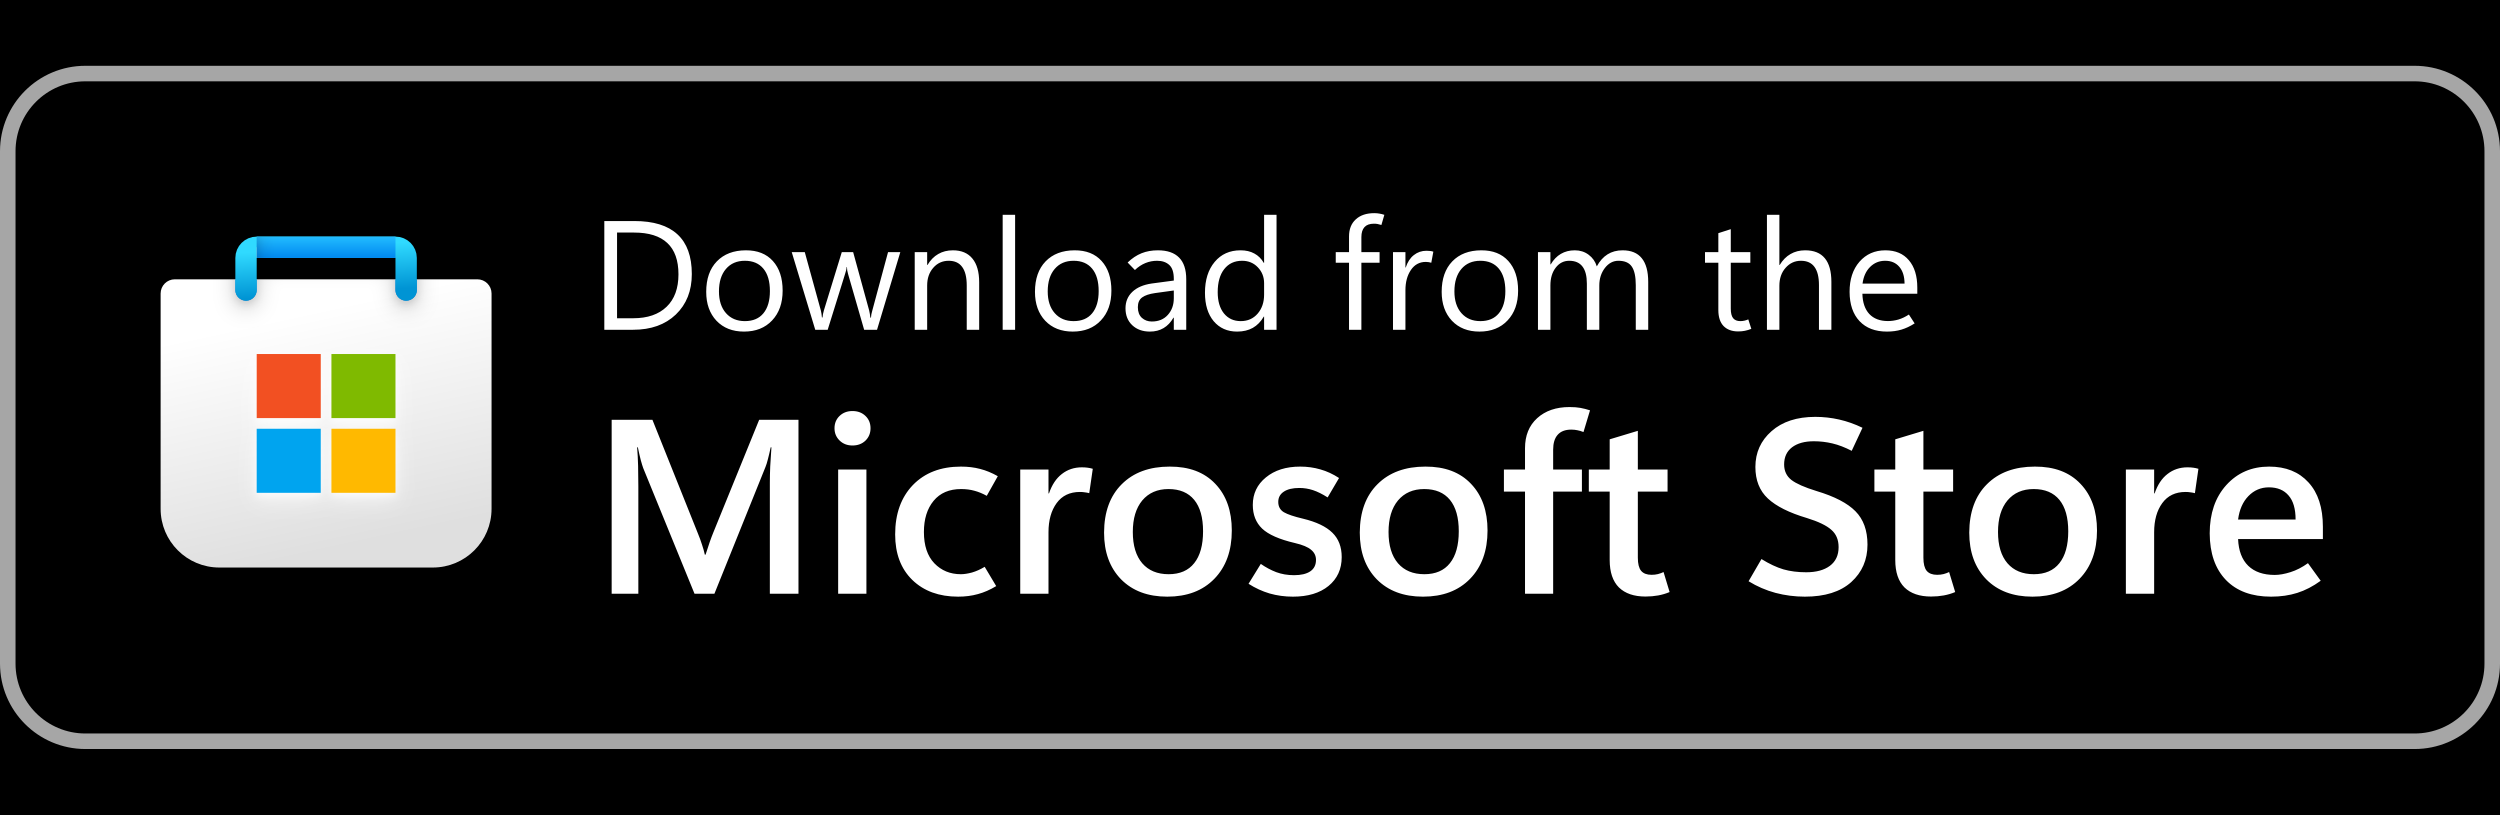
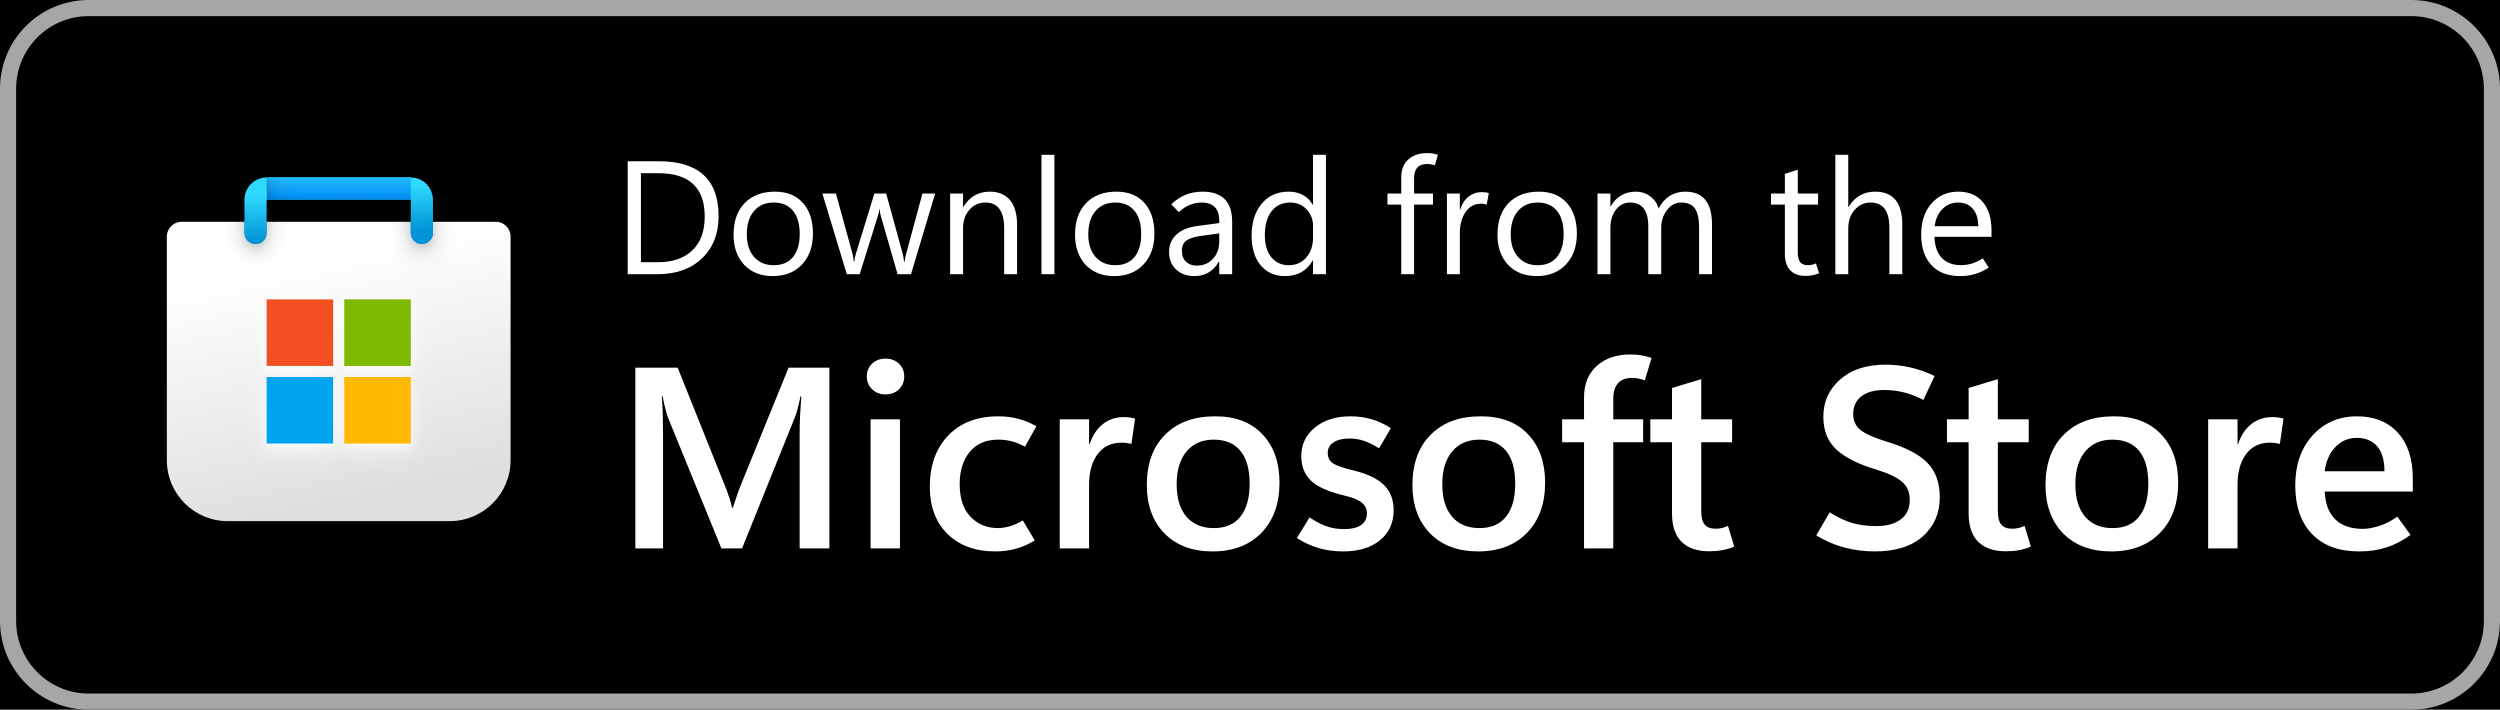
- <svg xmlns="http://www.w3.org/2000/svg" width="135" height="44" viewBox="0 0 161 44" fill="none">
-   <rect x="-5" y="-5" width="171" height="54" fill="#000000" />
-   <rect x="0.5" y="0.5" width="160" height="43" rx="5" ry="5" stroke="#a6a6a6" stroke-width="1" fill="none" />
+ <svg xmlns="http://www.w3.org/2000/svg" width="155" height="44" viewBox="0 0 155 44" fill="none">
+   <rect width="155" height="44" fill="#000000" />
+   <rect x="0.5" y="0.5" width="154" height="43" rx="5" ry="5" stroke="#a6a6a6" stroke-width="1" fill="none" />
  <g clip-path="url(#clip0_1049_9370)">
    <g clip-path="url(#clip1_1049_9370)">
      <path d="M10.344 14.667C10.344 14.16 10.754 13.75 11.26 13.75H30.74C31.246 13.75 31.656 14.16 31.656 14.667V28.531C31.656 30.62 29.963 32.312 27.875 32.312H14.125C12.037 32.312 10.344 30.62 10.344 28.531V14.667Z" fill="url(#paint0_linear_1049_9370)" />
      <mask id="mask0_1049_9370" style="mask-type:alpha" maskUnits="userSpaceOnUse" x="10" y="13" width="22" height="20">
        <path d="M10.344 14.667C10.344 14.16 10.754 13.75 11.26 13.75H30.74C31.246 13.75 31.656 14.16 31.656 14.667V28.531C31.656 30.62 29.963 32.312 27.875 32.312H14.125C12.037 32.312 10.344 30.62 10.344 28.531V14.667Z" fill="url(#paint1_linear_1049_9370)" />
      </mask>
      <g mask="url(#mask0_1049_9370)">
        <g filter="url(#filter0_dd_1049_9370)">
          <path d="M15.844 14.438V11.688H26.156V14.438" stroke="url(#paint2_linear_1049_9370)" stroke-width="1.375" stroke-linecap="round" />
        </g>
      </g>
      <g filter="url(#filter1_dd_1049_9370)">
        <path d="M20.657 18.562H16.532V22.688H20.657V18.562Z" fill="#F25022" />
        <path d="M25.469 18.562H21.344V22.688H25.469V18.562Z" fill="#7FBA00" />
        <path d="M25.469 23.375H21.344V27.5H25.469V23.375Z" fill="#FFB900" />
        <path d="M20.656 23.375H16.531V27.5H20.656V23.375Z" fill="#00A4EF" />
      </g>
      <path d="M15.844 14.438V12.375C15.844 11.995 16.152 11.688 16.531 11.688H25.469C25.848 11.688 26.156 11.995 26.156 12.375V14.438" stroke="url(#paint3_linear_1049_9370)" stroke-width="1.375" stroke-linecap="round" />
      <rect x="16.531" y="11" width="8.938" height="1.375" fill="url(#paint4_linear_1049_9370)" />
      <mask id="mask1_1049_9370" style="mask-type:alpha" maskUnits="userSpaceOnUse" x="16" y="11" width="10" height="2">
        <rect x="16.531" y="11" width="8.938" height="1.375" fill="url(#paint5_linear_1049_9370)" />
      </mask>
      <g mask="url(#mask1_1049_9370)">
        <g filter="url(#filter2_dd_1049_9370)">
          <rect x="14.545" y="11.688" width="1.986" height="3.438" fill="#C4C4C4" />
        </g>
      </g>
    </g>
  </g>
  <path d="M38.918 17V9.998H40.852C42.085 9.998 43.01 10.283 43.625 10.852C44.243 11.419 44.553 12.272 44.553 13.411C44.553 14.492 44.209 15.361 43.523 16.019C42.839 16.673 41.922 17 40.773 17H38.918ZM39.738 10.74V16.258H40.783C41.701 16.258 42.416 16.012 42.927 15.521C43.438 15.029 43.693 14.332 43.693 13.431C43.693 12.532 43.454 11.86 42.976 11.414C42.5 10.965 41.786 10.74 40.832 10.74H39.738ZM47.912 17.117C47.173 17.117 46.582 16.884 46.14 16.419C45.7 15.95 45.48 15.33 45.48 14.559C45.48 13.722 45.708 13.068 46.164 12.596C46.62 12.124 47.242 11.886 48.029 11.883C48.775 11.88 49.356 12.109 49.773 12.571C50.192 13.034 50.402 13.67 50.402 14.48C50.402 15.281 50.176 15.921 49.724 16.399C49.274 16.878 48.671 17.117 47.912 17.117ZM47.971 16.443C48.488 16.443 48.885 16.276 49.162 15.94C49.442 15.602 49.582 15.125 49.582 14.51C49.582 13.882 49.442 13.4 49.162 13.065C48.882 12.726 48.485 12.557 47.971 12.557C47.456 12.557 47.05 12.732 46.75 13.084C46.45 13.435 46.301 13.917 46.301 14.529C46.301 15.122 46.452 15.589 46.755 15.931C47.058 16.273 47.463 16.443 47.971 16.443ZM57.98 12L56.481 17H55.651L54.616 13.411C54.59 13.32 54.572 13.243 54.562 13.182C54.556 13.117 54.55 13.042 54.543 12.957H54.523C54.517 13.042 54.505 13.115 54.489 13.177C54.473 13.239 54.45 13.317 54.421 13.411L53.303 17H52.502L50.988 12H51.828L52.863 15.76C52.88 15.815 52.893 15.88 52.902 15.955C52.915 16.03 52.925 16.115 52.932 16.209H52.971C52.977 16.137 52.987 16.064 53 15.989C53.013 15.911 53.033 15.831 53.059 15.75L54.211 12H54.943L55.978 15.77C55.995 15.831 56.008 15.9 56.018 15.975C56.031 16.046 56.042 16.128 56.052 16.219H56.091C56.094 16.154 56.102 16.084 56.115 16.009C56.132 15.934 56.151 15.854 56.174 15.77L57.19 12H57.98ZM63.059 17H62.258V14.148C62.258 13.618 62.16 13.221 61.965 12.957C61.773 12.69 61.483 12.557 61.096 12.557C60.695 12.557 60.363 12.708 60.1 13.011C59.839 13.31 59.709 13.69 59.709 14.148V17H58.908V12H59.709V12.83H59.728C59.917 12.514 60.148 12.278 60.422 12.122C60.695 11.963 61.011 11.883 61.369 11.883C61.916 11.883 62.334 12.06 62.624 12.415C62.914 12.767 63.059 13.276 63.059 13.943V17ZM64.572 17V9.598H65.373V17H64.572ZM69.084 17.117C68.345 17.117 67.754 16.884 67.311 16.419C66.872 15.95 66.652 15.33 66.652 14.559C66.652 13.722 66.88 13.068 67.336 12.596C67.792 12.124 68.413 11.886 69.201 11.883C69.947 11.88 70.528 12.109 70.944 12.571C71.364 13.034 71.574 13.67 71.574 14.48C71.574 15.281 71.348 15.921 70.895 16.399C70.446 16.878 69.842 17.117 69.084 17.117ZM69.143 16.443C69.66 16.443 70.057 16.276 70.334 15.94C70.614 15.602 70.754 15.125 70.754 14.51C70.754 13.882 70.614 13.4 70.334 13.065C70.054 12.726 69.657 12.557 69.143 12.557C68.628 12.557 68.221 12.732 67.922 13.084C67.622 13.435 67.473 13.917 67.473 14.529C67.473 15.122 67.624 15.589 67.927 15.931C68.23 16.273 68.635 16.443 69.143 16.443ZM76.394 17H75.593V16.219H75.573C75.401 16.518 75.188 16.743 74.934 16.893C74.683 17.042 74.39 17.117 74.055 17.117C73.586 17.117 73.207 16.98 72.917 16.707C72.627 16.434 72.482 16.071 72.482 15.618C72.482 15.192 72.629 14.838 72.922 14.559C73.215 14.279 73.63 14.1 74.167 14.021L75.593 13.831V13.719C75.593 13.299 75.495 13.001 75.3 12.825C75.105 12.646 74.844 12.557 74.519 12.557C74.258 12.557 74.007 12.605 73.767 12.703C73.526 12.801 73.299 12.95 73.088 13.152L72.619 12.669C72.899 12.399 73.197 12.2 73.513 12.073C73.829 11.946 74.18 11.883 74.567 11.883C75.173 11.883 75.629 12.039 75.935 12.352C76.241 12.661 76.394 13.126 76.394 13.748V17ZM75.593 14.969V14.471L74.387 14.637C74.019 14.689 73.742 14.782 73.557 14.915C73.371 15.049 73.278 15.258 73.278 15.545C73.278 15.844 73.365 16.074 73.537 16.233C73.713 16.39 73.926 16.468 74.177 16.468C74.61 16.468 74.953 16.326 75.207 16.043C75.464 15.76 75.593 15.402 75.593 14.969ZM81.389 16.15C81.203 16.473 80.967 16.715 80.681 16.878C80.397 17.037 80.061 17.117 79.67 17.117C79.042 17.117 78.539 16.894 78.161 16.448C77.787 15.999 77.6 15.389 77.6 14.617C77.6 13.79 77.808 13.128 78.225 12.63C78.641 12.132 79.196 11.883 79.89 11.883C80.235 11.883 80.531 11.951 80.778 12.088C81.029 12.221 81.232 12.423 81.389 12.693H81.408V9.598H82.209V17H81.408V16.15H81.389ZM78.42 14.578C78.42 15.154 78.553 15.61 78.82 15.945C79.091 16.277 79.452 16.443 79.904 16.443C80.353 16.443 80.716 16.282 80.993 15.96C81.27 15.638 81.408 15.231 81.408 14.739V14.002C81.408 13.598 81.273 13.257 81.003 12.977C80.736 12.697 80.399 12.557 79.992 12.557C79.504 12.557 79.12 12.736 78.84 13.094C78.56 13.452 78.42 13.947 78.42 14.578ZM88.962 10.252C88.871 10.223 88.788 10.201 88.713 10.188C88.641 10.175 88.565 10.169 88.483 10.169C88.21 10.169 88.007 10.242 87.873 10.389C87.74 10.535 87.673 10.75 87.673 11.033V12H88.845V12.684H87.673V17H86.877V12.684H86.022V12H86.877V10.994C86.877 10.522 87.022 10.154 87.311 9.891C87.601 9.624 87.998 9.49 88.503 9.49C88.627 9.49 88.739 9.5 88.84 9.52C88.941 9.536 89.045 9.562 89.152 9.598L88.962 10.252ZM92.175 12.684C92.113 12.664 92.058 12.651 92.009 12.645C91.96 12.635 91.898 12.63 91.823 12.63C91.416 12.63 91.096 12.804 90.861 13.152C90.627 13.497 90.51 13.93 90.51 14.451V17H89.709V12H90.51V12.991H90.529C90.643 12.64 90.817 12.373 91.052 12.19C91.286 12.005 91.556 11.912 91.862 11.912C91.963 11.912 92.048 11.917 92.116 11.927C92.188 11.937 92.251 11.951 92.307 11.971L92.175 12.684ZM95.275 17.117C94.537 17.117 93.946 16.884 93.503 16.419C93.064 15.95 92.844 15.33 92.844 14.559C92.844 13.722 93.072 13.068 93.527 12.596C93.983 12.124 94.605 11.886 95.393 11.883C96.138 11.88 96.719 12.109 97.136 12.571C97.556 13.034 97.766 13.67 97.766 14.48C97.766 15.281 97.539 15.921 97.087 16.399C96.638 16.878 96.034 17.117 95.275 17.117ZM95.334 16.443C95.852 16.443 96.249 16.276 96.525 15.94C96.805 15.602 96.945 15.125 96.945 14.51C96.945 13.882 96.805 13.4 96.525 13.065C96.245 12.726 95.848 12.557 95.334 12.557C94.82 12.557 94.413 12.732 94.113 13.084C93.814 13.435 93.664 13.917 93.664 14.529C93.664 15.122 93.815 15.589 94.118 15.931C94.421 16.273 94.826 16.443 95.334 16.443ZM106.145 17H105.344V14.129C105.344 13.575 105.257 13.175 105.085 12.928C104.916 12.68 104.629 12.557 104.226 12.557C103.884 12.557 103.592 12.713 103.352 13.025C103.114 13.338 102.995 13.712 102.995 14.148V17H102.194V14.031C102.194 13.54 102.1 13.172 101.911 12.928C101.722 12.68 101.438 12.557 101.057 12.557C100.705 12.557 100.415 12.705 100.188 13.001C99.96 13.294 99.846 13.676 99.846 14.148V17H99.045V12H99.846V12.791H99.865C100.044 12.488 100.262 12.262 100.52 12.112C100.78 11.959 101.079 11.883 101.418 11.883C101.76 11.883 102.058 11.979 102.312 12.171C102.565 12.36 102.74 12.609 102.834 12.918C103.02 12.573 103.251 12.314 103.527 12.142C103.804 11.969 104.126 11.883 104.494 11.883C105.044 11.883 105.456 12.052 105.729 12.391C106.006 12.729 106.145 13.239 106.145 13.919V17ZM112.785 16.941C112.648 16.997 112.513 17.037 112.38 17.064C112.25 17.093 112.102 17.107 111.936 17.107C111.538 17.107 111.226 16.992 110.998 16.761C110.773 16.526 110.661 16.181 110.661 15.726V12.684H109.802V12H110.661V10.779L111.462 10.521V12H112.722V12.684H111.462V15.633C111.462 15.919 111.512 16.126 111.613 16.253C111.717 16.38 111.872 16.443 112.077 16.443C112.175 16.443 112.269 16.432 112.36 16.409C112.451 16.386 112.528 16.36 112.59 16.331L112.785 16.941ZM117.941 17H117.141V14.119C117.141 13.598 117.043 13.208 116.848 12.947C116.656 12.687 116.366 12.557 115.979 12.557C115.588 12.557 115.259 12.708 114.992 13.011C114.725 13.31 114.592 13.696 114.592 14.168V17H113.791V9.598H114.592V12.83H114.611C114.803 12.514 115.036 12.278 115.31 12.122C115.583 11.963 115.897 11.883 116.252 11.883C116.815 11.883 117.237 12.052 117.517 12.391C117.8 12.729 117.941 13.239 117.941 13.919V17ZM123.474 14.681H119.938C119.951 15.244 120.1 15.678 120.383 15.984C120.669 16.287 121.07 16.439 121.584 16.439C121.809 16.439 122.033 16.406 122.258 16.341C122.486 16.273 122.71 16.165 122.932 16.019L123.303 16.59C123.02 16.772 122.736 16.906 122.453 16.99C122.17 17.075 121.859 17.117 121.521 17.117C120.765 17.117 120.176 16.893 119.753 16.443C119.33 15.994 119.117 15.367 119.113 14.563C119.11 13.759 119.322 13.112 119.748 12.62C120.178 12.129 120.734 11.883 121.418 11.883C122.069 11.883 122.574 12.096 122.932 12.523C123.293 12.946 123.474 13.533 123.474 14.285V14.681ZM122.653 14.026C122.65 13.564 122.538 13.204 122.316 12.947C122.095 12.687 121.791 12.557 121.403 12.557C121.022 12.557 120.699 12.69 120.432 12.957C120.168 13.221 120.007 13.577 119.948 14.026H122.653Z" fill="white" />
  <path d="M51.422 34H49.578V26.852C49.578 26.529 49.586 26.177 49.602 25.797C49.622 25.412 49.648 25.003 49.68 24.57H49.633C49.57 24.867 49.51 25.122 49.453 25.336C49.401 25.544 49.349 25.711 49.297 25.836L46.008 34H44.727L41.422 25.906C41.38 25.792 41.328 25.622 41.266 25.398C41.208 25.174 41.146 24.898 41.078 24.57H41.031C41.062 24.945 41.083 25.344 41.094 25.766C41.104 26.182 41.109 26.622 41.109 27.086V34H39.391V22.797H42.016L44.93 30.078C45.044 30.354 45.138 30.609 45.211 30.844C45.289 31.073 45.349 31.287 45.391 31.484H45.438C45.531 31.188 45.62 30.919 45.703 30.68C45.786 30.44 45.865 30.232 45.938 30.055L48.891 22.797H51.422V34ZM54.898 24.453C54.565 24.453 54.289 24.346 54.07 24.133C53.852 23.919 53.742 23.656 53.742 23.344C53.742 23.021 53.852 22.755 54.07 22.547C54.289 22.338 54.565 22.234 54.898 22.234C55.237 22.234 55.516 22.338 55.734 22.547C55.953 22.755 56.062 23.021 56.062 23.344C56.062 23.662 55.953 23.927 55.734 24.141C55.516 24.349 55.237 24.453 54.898 24.453ZM55.797 34H53.977V26H55.797V34ZM64.156 33.508C63.76 33.747 63.367 33.919 62.977 34.023C62.586 34.133 62.161 34.188 61.703 34.188C60.474 34.188 59.49 33.828 58.75 33.109C58.016 32.391 57.648 31.414 57.648 30.18C57.648 28.852 58.029 27.792 58.789 27C59.555 26.208 60.586 25.812 61.883 25.812C62.336 25.812 62.747 25.862 63.117 25.961C63.492 26.055 63.872 26.211 64.258 26.43L63.547 27.695C63.276 27.544 63.01 27.435 62.75 27.367C62.49 27.294 62.206 27.258 61.898 27.258C61.133 27.258 60.542 27.51 60.125 28.016C59.708 28.521 59.5 29.19 59.5 30.023C59.5 30.898 59.724 31.57 60.172 32.039C60.625 32.508 61.193 32.742 61.875 32.742C62.083 32.742 62.323 32.706 62.594 32.633C62.865 32.555 63.138 32.432 63.414 32.266L64.156 33.508ZM70.148 27.523C70.049 27.497 69.953 27.479 69.859 27.469C69.771 27.453 69.667 27.445 69.547 27.445C68.896 27.445 68.396 27.685 68.047 28.164C67.698 28.643 67.523 29.268 67.523 30.039V34H65.703V26H67.523V27.539H67.555C67.742 26.987 68.018 26.57 68.383 26.289C68.747 26.003 69.177 25.859 69.672 25.859C69.812 25.859 69.938 25.867 70.047 25.883C70.162 25.898 70.271 25.922 70.375 25.953L70.148 27.523ZM75.172 34.188C73.922 34.188 72.93 33.815 72.195 33.07C71.466 32.32 71.102 31.318 71.102 30.062C71.107 28.734 71.487 27.695 72.242 26.945C72.997 26.19 74.026 25.812 75.328 25.812C76.583 25.807 77.562 26.177 78.266 26.922C78.974 27.662 79.328 28.664 79.328 29.93C79.328 31.232 78.953 32.268 78.203 33.039C77.458 33.805 76.448 34.188 75.172 34.188ZM75.258 32.742C75.982 32.742 76.531 32.505 76.906 32.031C77.287 31.557 77.477 30.872 77.477 29.977C77.477 29.091 77.287 28.417 76.906 27.953C76.526 27.49 75.974 27.258 75.25 27.258C74.537 27.258 73.974 27.503 73.562 27.992C73.156 28.482 72.953 29.159 72.953 30.023C72.953 30.893 73.156 31.565 73.562 32.039C73.969 32.508 74.534 32.742 75.258 32.742ZM80.406 33.359L81.195 32.078C81.508 32.297 81.838 32.474 82.188 32.609C82.542 32.74 82.924 32.805 83.336 32.805C83.784 32.805 84.13 32.724 84.375 32.562C84.625 32.396 84.75 32.148 84.75 31.82C84.75 31.56 84.646 31.344 84.438 31.172C84.234 30.995 83.885 30.849 83.391 30.734C82.391 30.5 81.688 30.19 81.281 29.805C80.88 29.419 80.68 28.912 80.68 28.281C80.68 27.557 80.961 26.966 81.523 26.508C82.086 26.044 82.823 25.812 83.734 25.812C84.188 25.812 84.62 25.872 85.031 25.992C85.443 26.107 85.844 26.292 86.234 26.547L85.5 27.797C85.156 27.578 84.841 27.422 84.555 27.328C84.268 27.234 83.974 27.188 83.672 27.188C83.245 27.188 82.912 27.268 82.672 27.43C82.438 27.586 82.32 27.805 82.32 28.086C82.32 28.383 82.44 28.604 82.68 28.75C82.924 28.891 83.333 29.029 83.906 29.164C84.771 29.372 85.404 29.674 85.805 30.07C86.206 30.461 86.406 30.984 86.406 31.641C86.406 32.417 86.122 33.036 85.555 33.5C84.992 33.958 84.229 34.188 83.266 34.188C82.745 34.188 82.245 34.12 81.766 33.984C81.292 33.844 80.838 33.635 80.406 33.359ZM91.641 34.188C90.391 34.188 89.398 33.815 88.664 33.07C87.935 32.32 87.57 31.318 87.57 30.062C87.576 28.734 87.956 27.695 88.711 26.945C89.466 26.19 90.495 25.812 91.797 25.812C93.052 25.807 94.031 26.177 94.734 26.922C95.443 27.662 95.797 28.664 95.797 29.93C95.797 31.232 95.422 32.268 94.672 33.039C93.927 33.805 92.917 34.188 91.641 34.188ZM91.727 32.742C92.451 32.742 93 32.505 93.375 32.031C93.755 31.557 93.945 30.872 93.945 29.977C93.945 29.091 93.755 28.417 93.375 27.953C92.995 27.49 92.443 27.258 91.719 27.258C91.005 27.258 90.443 27.503 90.031 27.992C89.625 28.482 89.422 29.159 89.422 30.023C89.422 30.893 89.625 31.565 90.031 32.039C90.438 32.508 91.003 32.742 91.727 32.742ZM101.977 23.586C101.831 23.529 101.698 23.49 101.578 23.469C101.458 23.443 101.328 23.43 101.188 23.43C100.802 23.43 100.51 23.542 100.312 23.766C100.12 23.984 100.023 24.302 100.023 24.719V26H101.875V27.422H100.023V34H98.211V27.422H96.852V26H98.211V24.625C98.211 23.812 98.471 23.169 98.992 22.695C99.518 22.216 100.214 21.977 101.078 21.977C101.349 21.977 101.583 21.995 101.781 22.031C101.979 22.068 102.185 22.12 102.398 22.188L101.977 23.586ZM107.523 33.891C107.289 33.99 107.044 34.062 106.789 34.109C106.534 34.156 106.26 34.18 105.969 34.18C105.229 34.18 104.659 33.984 104.258 33.594C103.862 33.198 103.664 32.609 103.664 31.828V27.422H102.32V26H103.664V24.055L105.477 23.508V26H107.391V27.422H105.477V31.68C105.477 32.07 105.547 32.352 105.688 32.523C105.833 32.695 106.057 32.781 106.359 32.781C106.505 32.781 106.643 32.766 106.773 32.734C106.909 32.698 107.029 32.654 107.133 32.602L107.523 33.891ZM112.609 33.195L113.438 31.766C113.943 32.078 114.414 32.3 114.852 32.43C115.289 32.555 115.779 32.617 116.32 32.617C116.966 32.617 117.474 32.479 117.844 32.203C118.219 31.922 118.406 31.521 118.406 31C118.406 30.526 118.25 30.154 117.938 29.883C117.63 29.607 117.107 29.354 116.367 29.125C115.227 28.787 114.388 28.367 113.852 27.867C113.315 27.367 113.047 26.69 113.047 25.836C113.047 24.909 113.393 24.141 114.086 23.531C114.779 22.917 115.719 22.609 116.906 22.609C117.427 22.609 117.94 22.667 118.445 22.781C118.951 22.896 119.451 23.073 119.945 23.312L119.25 24.797C118.818 24.573 118.404 24.414 118.008 24.32C117.617 24.227 117.219 24.18 116.812 24.18C116.219 24.18 115.75 24.31 115.406 24.57C115.068 24.831 114.898 25.198 114.898 25.672C114.898 26.094 115.055 26.427 115.367 26.672C115.68 26.912 116.216 27.148 116.977 27.383C118.143 27.732 118.982 28.167 119.492 28.688C120.008 29.208 120.266 29.924 120.266 30.836C120.266 31.815 119.917 32.62 119.219 33.25C118.521 33.875 117.526 34.188 116.234 34.188C115.589 34.188 114.958 34.107 114.344 33.945C113.729 33.779 113.151 33.529 112.609 33.195ZM125.914 33.891C125.68 33.99 125.435 34.062 125.18 34.109C124.924 34.156 124.651 34.18 124.359 34.18C123.62 34.18 123.049 33.984 122.648 33.594C122.253 33.198 122.055 32.609 122.055 31.828V27.422H120.711V26H122.055V24.055L123.867 23.508V26H125.781V27.422H123.867V31.68C123.867 32.07 123.938 32.352 124.078 32.523C124.224 32.695 124.448 32.781 124.75 32.781C124.896 32.781 125.034 32.766 125.164 32.734C125.299 32.698 125.419 32.654 125.523 32.602L125.914 33.891ZM130.891 34.188C129.641 34.188 128.648 33.815 127.914 33.07C127.185 32.32 126.82 31.318 126.82 30.062C126.826 28.734 127.206 27.695 127.961 26.945C128.716 26.19 129.745 25.812 131.047 25.812C132.302 25.807 133.281 26.177 133.984 26.922C134.693 27.662 135.047 28.664 135.047 29.93C135.047 31.232 134.672 32.268 133.922 33.039C133.177 33.805 132.167 34.188 130.891 34.188ZM130.977 32.742C131.701 32.742 132.25 32.505 132.625 32.031C133.005 31.557 133.195 30.872 133.195 29.977C133.195 29.091 133.005 28.417 132.625 27.953C132.245 27.49 131.693 27.258 130.969 27.258C130.255 27.258 129.693 27.503 129.281 27.992C128.875 28.482 128.672 29.159 128.672 30.023C128.672 30.893 128.875 31.565 129.281 32.039C129.688 32.508 130.253 32.742 130.977 32.742ZM141.352 27.523C141.253 27.497 141.156 27.479 141.062 27.469C140.974 27.453 140.87 27.445 140.75 27.445C140.099 27.445 139.599 27.685 139.25 28.164C138.901 28.643 138.727 29.268 138.727 30.039V34H136.906V26H138.727V27.539H138.758C138.945 26.987 139.221 26.57 139.586 26.289C139.951 26.003 140.38 25.859 140.875 25.859C141.016 25.859 141.141 25.867 141.25 25.883C141.365 25.898 141.474 25.922 141.578 25.953L141.352 27.523ZM149.594 30.477H144.133C144.164 31.232 144.383 31.807 144.789 32.203C145.195 32.594 145.763 32.789 146.492 32.789C146.789 32.789 147.128 32.729 147.508 32.609C147.888 32.49 148.263 32.297 148.633 32.031L149.453 33.164C148.958 33.523 148.456 33.784 147.945 33.945C147.435 34.107 146.872 34.188 146.258 34.188C145.013 34.188 144.044 33.831 143.352 33.117C142.659 32.398 142.31 31.396 142.305 30.109C142.305 28.828 142.661 27.792 143.375 27C144.094 26.208 145.013 25.812 146.133 25.812C147.206 25.812 148.049 26.151 148.664 26.828C149.284 27.5 149.594 28.453 149.594 29.688V30.477ZM147.836 29.219C147.836 28.531 147.685 28.016 147.383 27.672C147.086 27.323 146.664 27.148 146.117 27.148C145.602 27.148 145.161 27.336 144.797 27.711C144.438 28.081 144.216 28.583 144.133 29.219H147.836Z" fill="white" />
  <defs>
    <filter id="filter0_dd_1049_9370" x="13.781" y="10.083" width="14.438" height="6.875" filterUnits="userSpaceOnUse" color-interpolation-filters="sRGB">
      <feFlood flood-opacity="0" result="BackgroundImageFix" />
      <feColorMatrix in="SourceAlpha" type="matrix" values="0 0 0 0 0 0 0 0 0 0 0 0 0 0 0 0 0 0 127 0" result="hardAlpha" />
      <feOffset dy="0.229" />
      <feGaussianBlur stdDeviation="0.229" />
      <feColorMatrix type="matrix" values="0 0 0 0 0 0 0 0 0 0 0 0 0 0 0 0 0 0 0.1 0" />
      <feBlend mode="normal" in2="BackgroundImageFix" result="effect1_dropShadow_1049_9370" />
      <feColorMatrix in="SourceAlpha" type="matrix" values="0 0 0 0 0 0 0 0 0 0 0 0 0 0 0 0 0 0 127 0" result="hardAlpha" />
      <feOffset dy="0.458" />
      <feGaussianBlur stdDeviation="0.688" />
      <feColorMatrix type="matrix" values="0 0 0 0 0 0 0 0 0 0 0 0 0 0 0 0 0 0 0.2 0" />
      <feBlend mode="normal" in2="effect1_dropShadow_1049_9370" result="effect2_dropShadow_1049_9370" />
      <feBlend mode="normal" in="SourceGraphic" in2="effect2_dropShadow_1049_9370" result="shape" />
    </filter>
    <filter id="filter1_dd_1049_9370" x="15.156" y="17.646" width="11.688" height="11.688" filterUnits="userSpaceOnUse" color-interpolation-filters="sRGB">
      <feFlood flood-opacity="0" result="BackgroundImageFix" />
      <feColorMatrix in="SourceAlpha" type="matrix" values="0 0 0 0 0 0 0 0 0 0 0 0 0 0 0 0 0 0 127 0" result="hardAlpha" />
      <feOffset dy="0.229" />
      <feGaussianBlur stdDeviation="0.229" />
      <feColorMatrix type="matrix" values="0 0 0 0 1 0 0 0 0 1 0 0 0 0 1 0 0 0 0.6 0" />
      <feBlend mode="normal" in2="BackgroundImageFix" result="effect1_dropShadow_1049_9370" />
      <feColorMatrix in="SourceAlpha" type="matrix" values="0 0 0 0 0 0 0 0 0 0 0 0 0 0 0 0 0 0 127 0" result="hardAlpha" />
      <feOffset dy="0.458" />
      <feGaussianBlur stdDeviation="0.688" />
      <feColorMatrix type="matrix" values="0 0 0 0 1 0 0 0 0 1 0 0 0 0 1 0 0 0 0.6 0" />
      <feBlend mode="normal" in2="effect1_dropShadow_1049_9370" result="effect2_dropShadow_1049_9370" />
      <feBlend mode="normal" in="SourceGraphic" in2="effect2_dropShadow_1049_9370" result="shape" />
    </filter>
    <filter id="filter2_dd_1049_9370" x="13.17" y="9.396" width="15.659" height="6.188" filterUnits="userSpaceOnUse" color-interpolation-filters="sRGB">
      <feFlood flood-opacity="0" result="BackgroundImageFix" />
      <feColorMatrix in="SourceAlpha" type="matrix" values="0 0 0 0 0 0 0 0 0 0 0 0 0 0 0 0 0 0 127 0" result="hardAlpha" />
      <feOffset dy="-0.917" />
      <feGaussianBlur stdDeviation="0.229" />
      <feColorMatrix type="matrix" values="0 0 0 0 0 0 0 0 0 0 0 0 0 0 0 0 0 0 0.1 0" />
      <feBlend mode="normal" in2="BackgroundImageFix" result="effect1_dropShadow_1049_9370" />
      <feColorMatrix in="SourceAlpha" type="matrix" values="0 0 0 0 0 0 0 0 0 0 0 0 0 0 0 0 0 0 127 0" result="hardAlpha" />
      <feOffset dy="-0.917" />
      <feGaussianBlur stdDeviation="0.688" />
      <feColorMatrix type="matrix" values="0 0 0 0 0 0 0 0 0 0 0 0 0 0 0 0 0 0 0.2 0" />
      <feBlend mode="normal" in2="effect1_dropShadow_1049_9370" result="effect2_dropShadow_1049_9370" />
      <feBlend mode="normal" in="SourceGraphic" in2="effect2_dropShadow_1049_9370" result="shape" />
    </filter>
    <linearGradient id="paint0_linear_1049_9370" x1="15.188" y1="11.008" x2="19.66" y2="31.549" gradientUnits="userSpaceOnUse">
      <stop offset="0.271" stop-color="white" />
      <stop offset="1" stop-color="#DFDFDF" />
    </linearGradient>
    <linearGradient id="paint1_linear_1049_9370" x1="21" y1="13.75" x2="25.096" y2="32.954" gradientUnits="userSpaceOnUse">
      <stop stop-color="#0078D4" />
      <stop offset="1" stop-color="#114A8B" />
    </linearGradient>
    <linearGradient id="paint2_linear_1049_9370" x1="21" y1="11.688" x2="21.193" y2="14.649" gradientUnits="userSpaceOnUse">
      <stop stop-color="#28AFEA" />
      <stop offset="1" stop-color="#0078D4" />
    </linearGradient>
    <linearGradient id="paint3_linear_1049_9370" x1="21" y1="11.688" x2="21.193" y2="14.649" gradientUnits="userSpaceOnUse">
      <stop stop-color="#30DAFF" />
      <stop offset="1" stop-color="#0094D4" />
    </linearGradient>
    <linearGradient id="paint4_linear_1049_9370" x1="20.503" y1="11" x2="20.503" y2="12.375" gradientUnits="userSpaceOnUse">
      <stop stop-color="#22BCFF" />
      <stop offset="1" stop-color="#0088F0" />
    </linearGradient>
    <linearGradient id="paint5_linear_1049_9370" x1="20.503" y1="11" x2="20.503" y2="12.375" gradientUnits="userSpaceOnUse">
      <stop stop-color="#28AFEA" />
      <stop offset="1" stop-color="#3CCBF4" />
    </linearGradient>
    <clipPath id="clip0_1049_9370">
      <rect width="22" height="22" fill="white" transform="translate(10 11)" />
    </clipPath>
    <clipPath id="clip1_1049_9370">
      <rect width="22" height="22" fill="white" transform="translate(10 11)" />
    </clipPath>
  </defs>
</svg>
